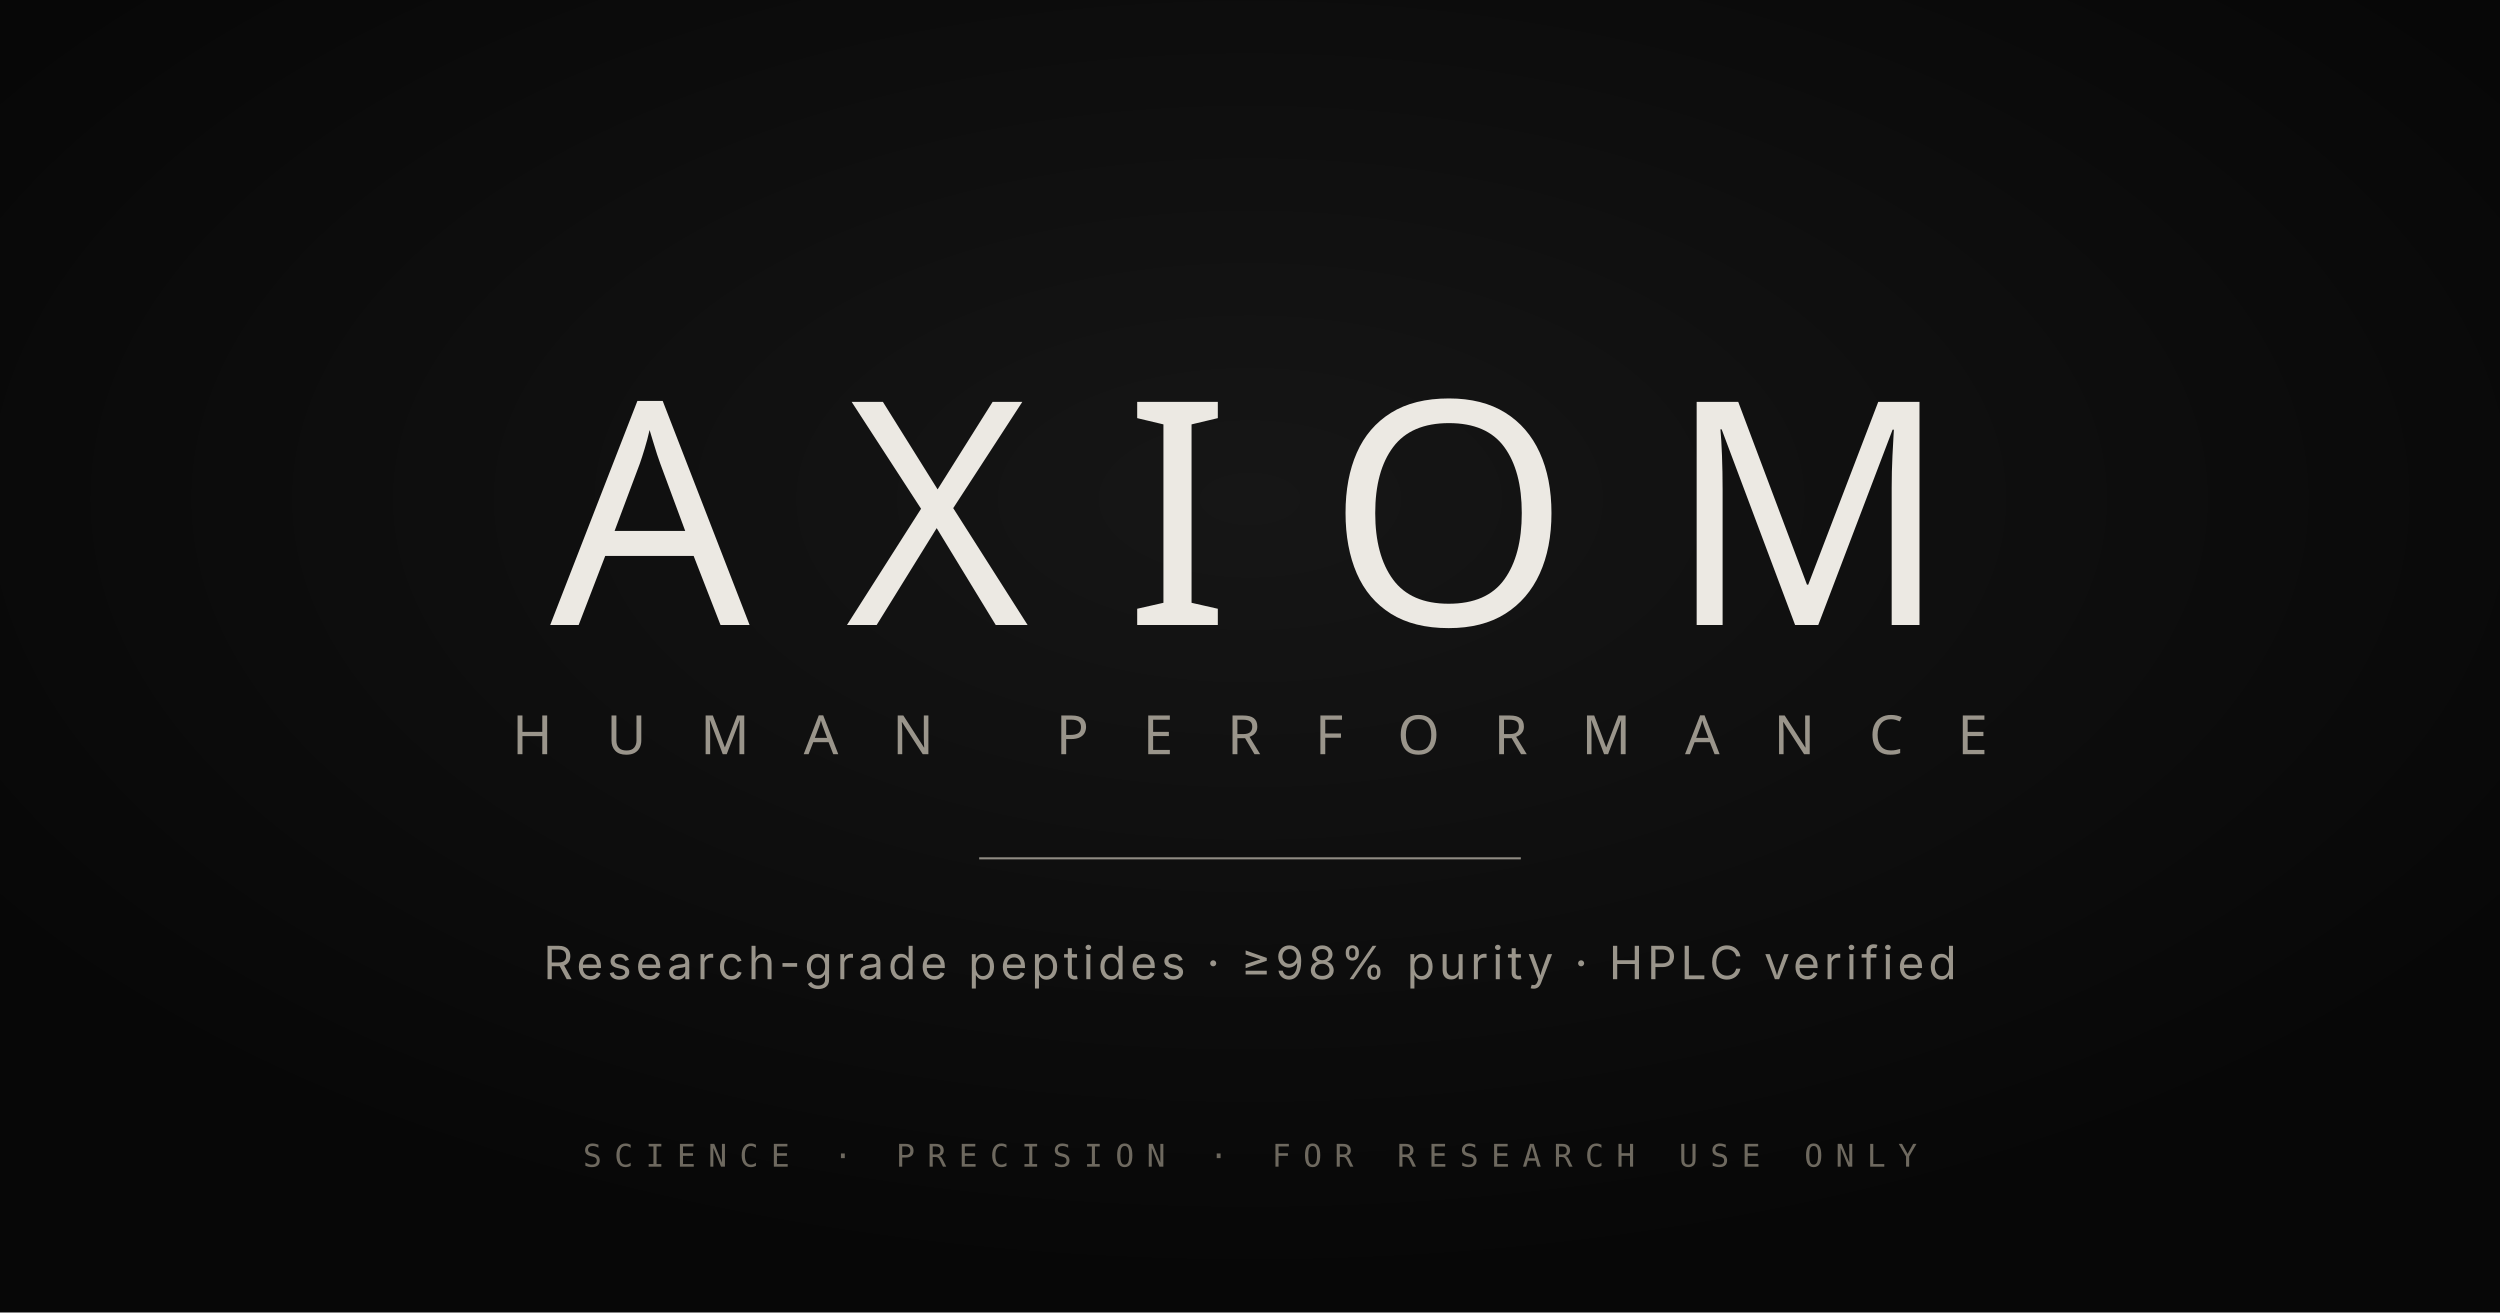
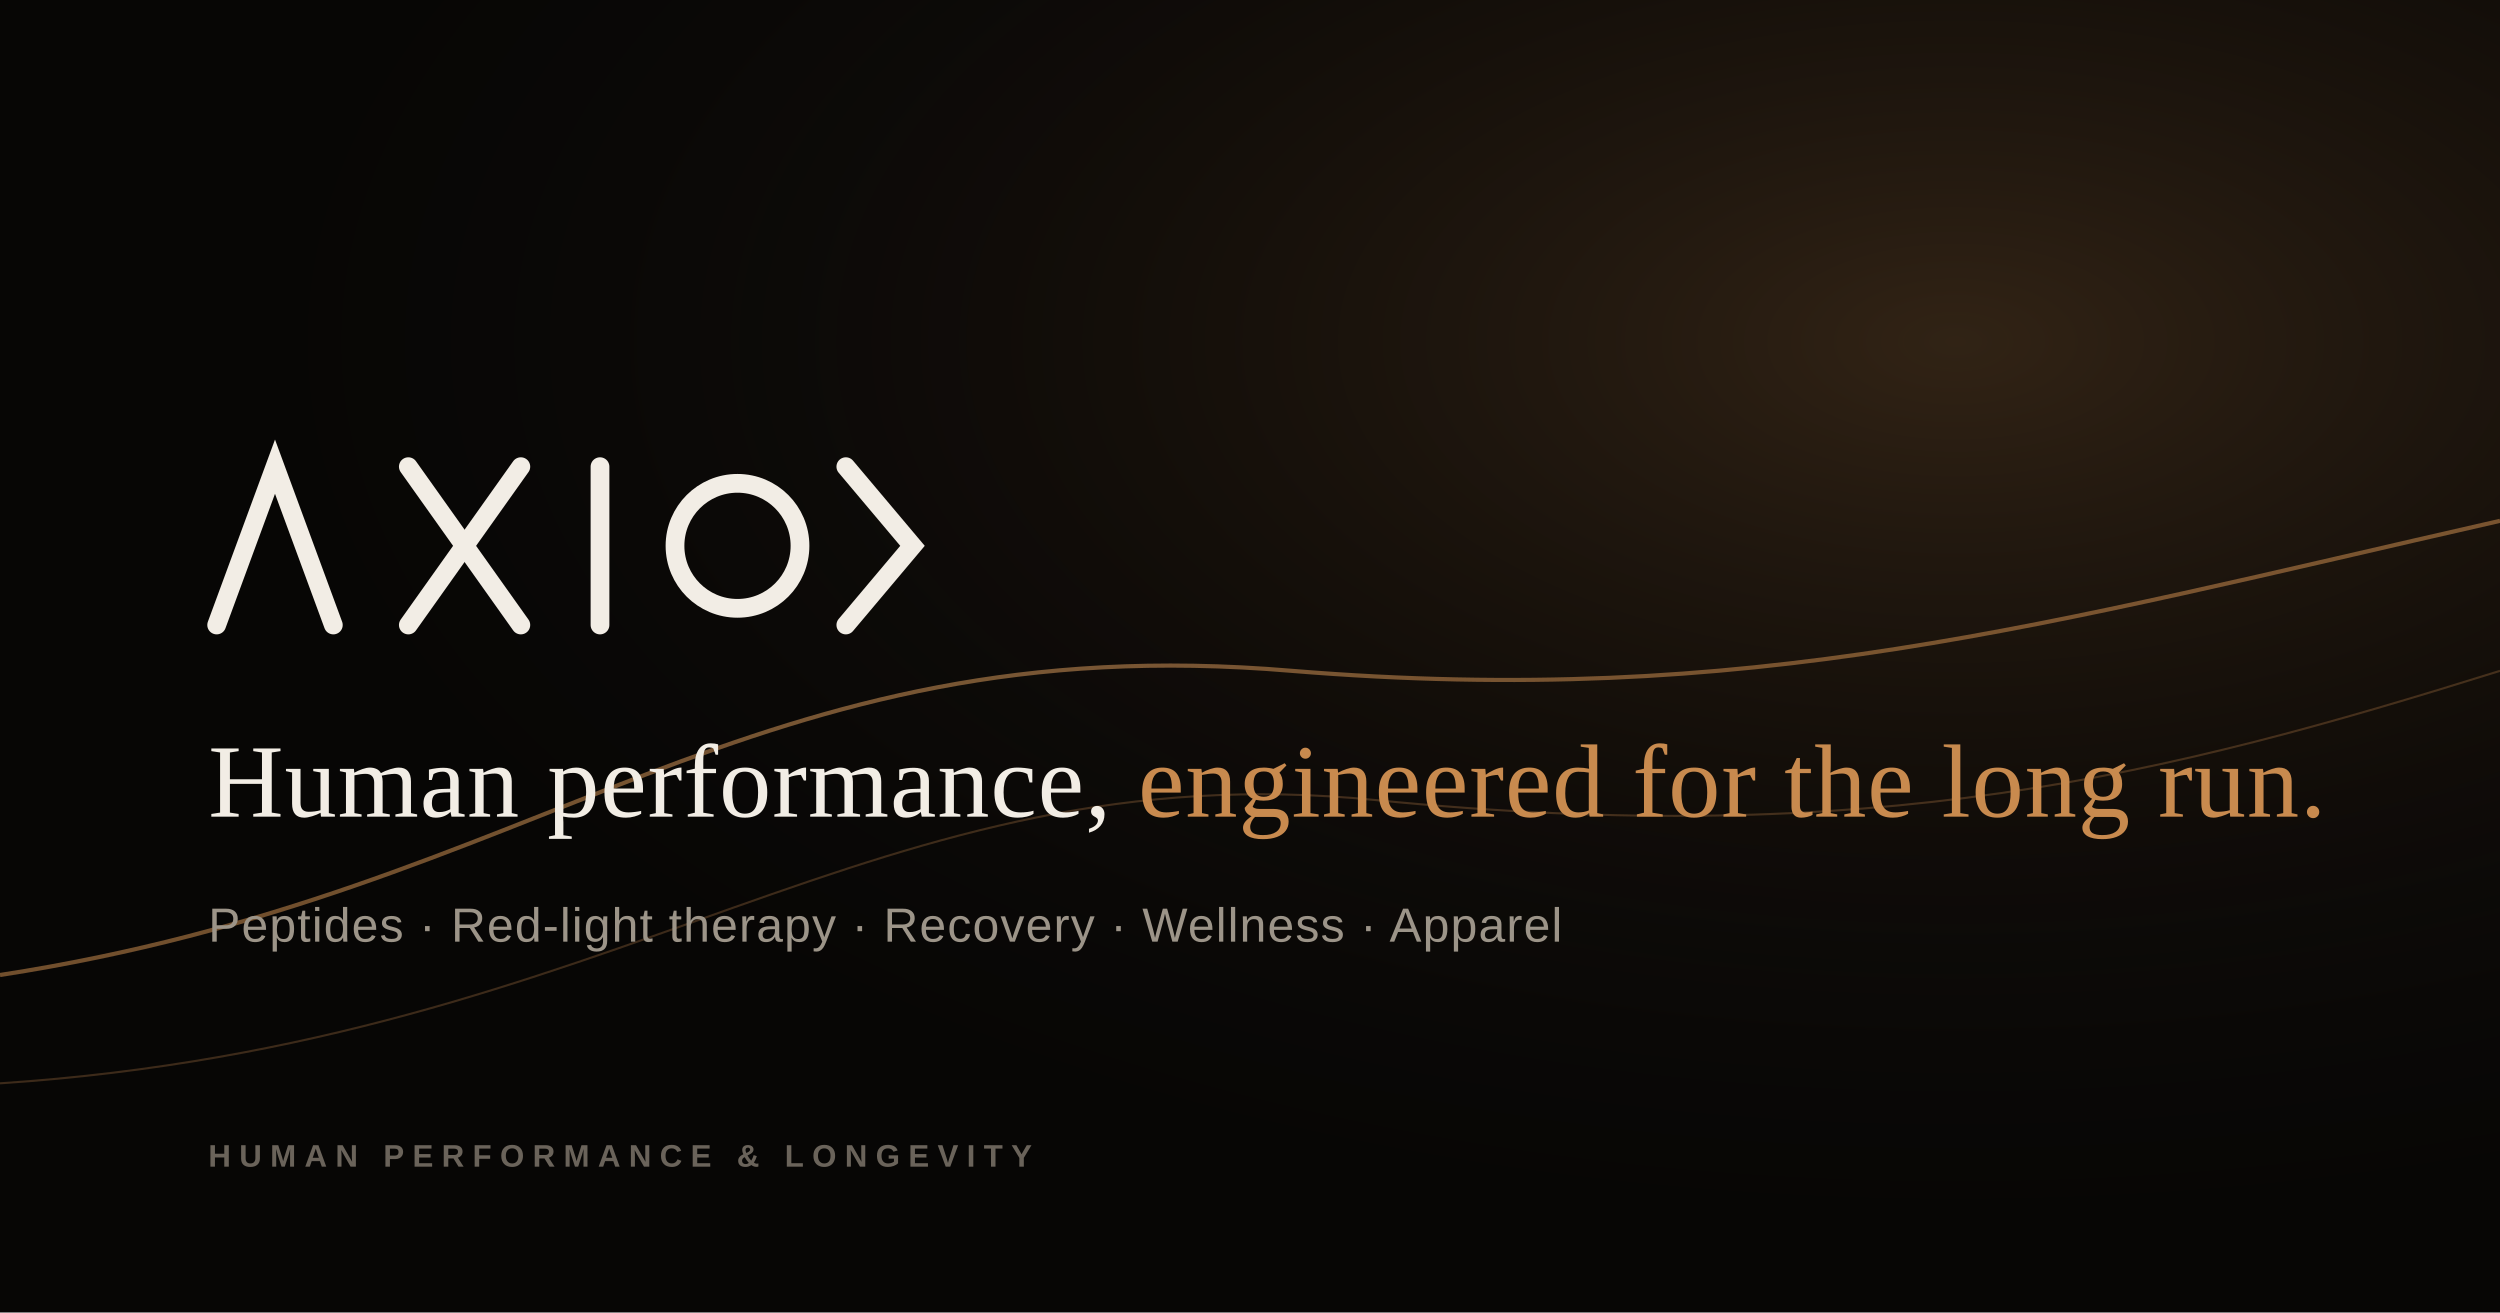
- <svg xmlns="http://www.w3.org/2000/svg" width="1200" height="630" viewBox="0 0 1200 630">
+ <svg xmlns="http://www.w3.org/2000/svg" width="1200" height="630" viewBox="0 0 1200 630" fill="none">
  <defs>
-     <radialGradient id="glow" cx="50%" cy="38%" r="60%">
-       <stop offset="0" stop-color="#161616" />
-       <stop offset="1" stop-color="#070707" />
+     <linearGradient id="bronze" x1="0" y1="0" x2="1" y2="1">
+       <stop offset="0" stop-color="#E7B173" />
+       <stop offset="0.5" stop-color="#C88A4E" />
+       <stop offset="1" stop-color="#9A5F2C" />
+     </linearGradient>
+     <radialGradient id="glow" cx="0.78" cy="0.26" r="0.72">
+       <stop offset="0" stop-color="#C88A4E" stop-opacity="0.22" />
+       <stop offset="1" stop-color="#070605" stop-opacity="0" />
    </radialGradient>
  </defs>
+   <rect width="1200" height="630" fill="#070605" />
  <rect width="1200" height="630" fill="url(#glow)" />
-   <text x="600" y="300" text-anchor="middle" font-family="Jost, Century Gothic, system-ui, sans-serif" font-weight="500" font-size="150" letter-spacing="46" fill="#ECE9E3">AXIOM</text>
-   <text x="600" y="362" text-anchor="middle" font-family="Jost, system-ui, sans-serif" font-weight="400" font-size="26" letter-spacing="26" fill="#9a958b">HUMAN PERFORMANCE</text>
-   <line x1="470" y1="412" x2="730" y2="412" stroke="#C8C2B6" stroke-width="1" opacity=".7" />
-   <text x="600" y="470" text-anchor="middle" font-family="Inter, system-ui, sans-serif" font-size="22" letter-spacing="2" fill="#9a958b">Research-grade peptides · ≥98% purity · HPLC verified</text>
-   <text x="600" y="560" text-anchor="middle" font-family="monospace" font-size="15" letter-spacing="6" fill="#6e695f">SCIENCE · PRECISION · FOR RESEARCH USE ONLY</text>
+   <path d="M0 468 C 260 428 360 300 620 322 C 840 340 980 300 1200 250" stroke="url(#bronze)" stroke-width="2" fill="none" opacity="0.55" />
+   <path d="M0 520 C 300 500 420 360 660 384 C 900 408 1040 372 1200 322" stroke="#C88A4E" stroke-width="1" fill="none" opacity="0.28" />
+   <g transform="translate(98,214)" fill="none" stroke="#F2EDE5" stroke-width="9" stroke-linecap="round">
+     <polyline points="6,86 34,10 62,86" />
+     <line x1="98" y1="10" x2="152" y2="86" />
+     <line x1="152" y1="10" x2="98" y2="86" />
+     <line x1="190" y1="10" x2="190" y2="86" />
+     <circle cx="256" cy="48" r="30" />
+     <polyline points="308,10 340,48 308,86" />
+   </g>
+   <text x="100" y="392" font-family="Georgia, 'Times New Roman', serif" font-size="50" font-weight="300" letter-spacing="0.5" fill="#F2EDE5">Human performance, <tspan fill="#C88A4E">engineered for the long run.</tspan>
+   </text>
+   <text x="100" y="452" font-family="Arial, Helvetica, sans-serif" font-size="23" font-weight="400" letter-spacing="0.6" fill="#9c9488">Peptides · Red-light therapy · Recovery · Wellness · Apparel</text>
+   <text x="100" y="560" font-family="Arial, Helvetica, sans-serif" font-size="15" font-weight="700" letter-spacing="4" fill="#6a635a">HUMAN PERFORMANCE &amp; LONGEVITY</text>
</svg>
